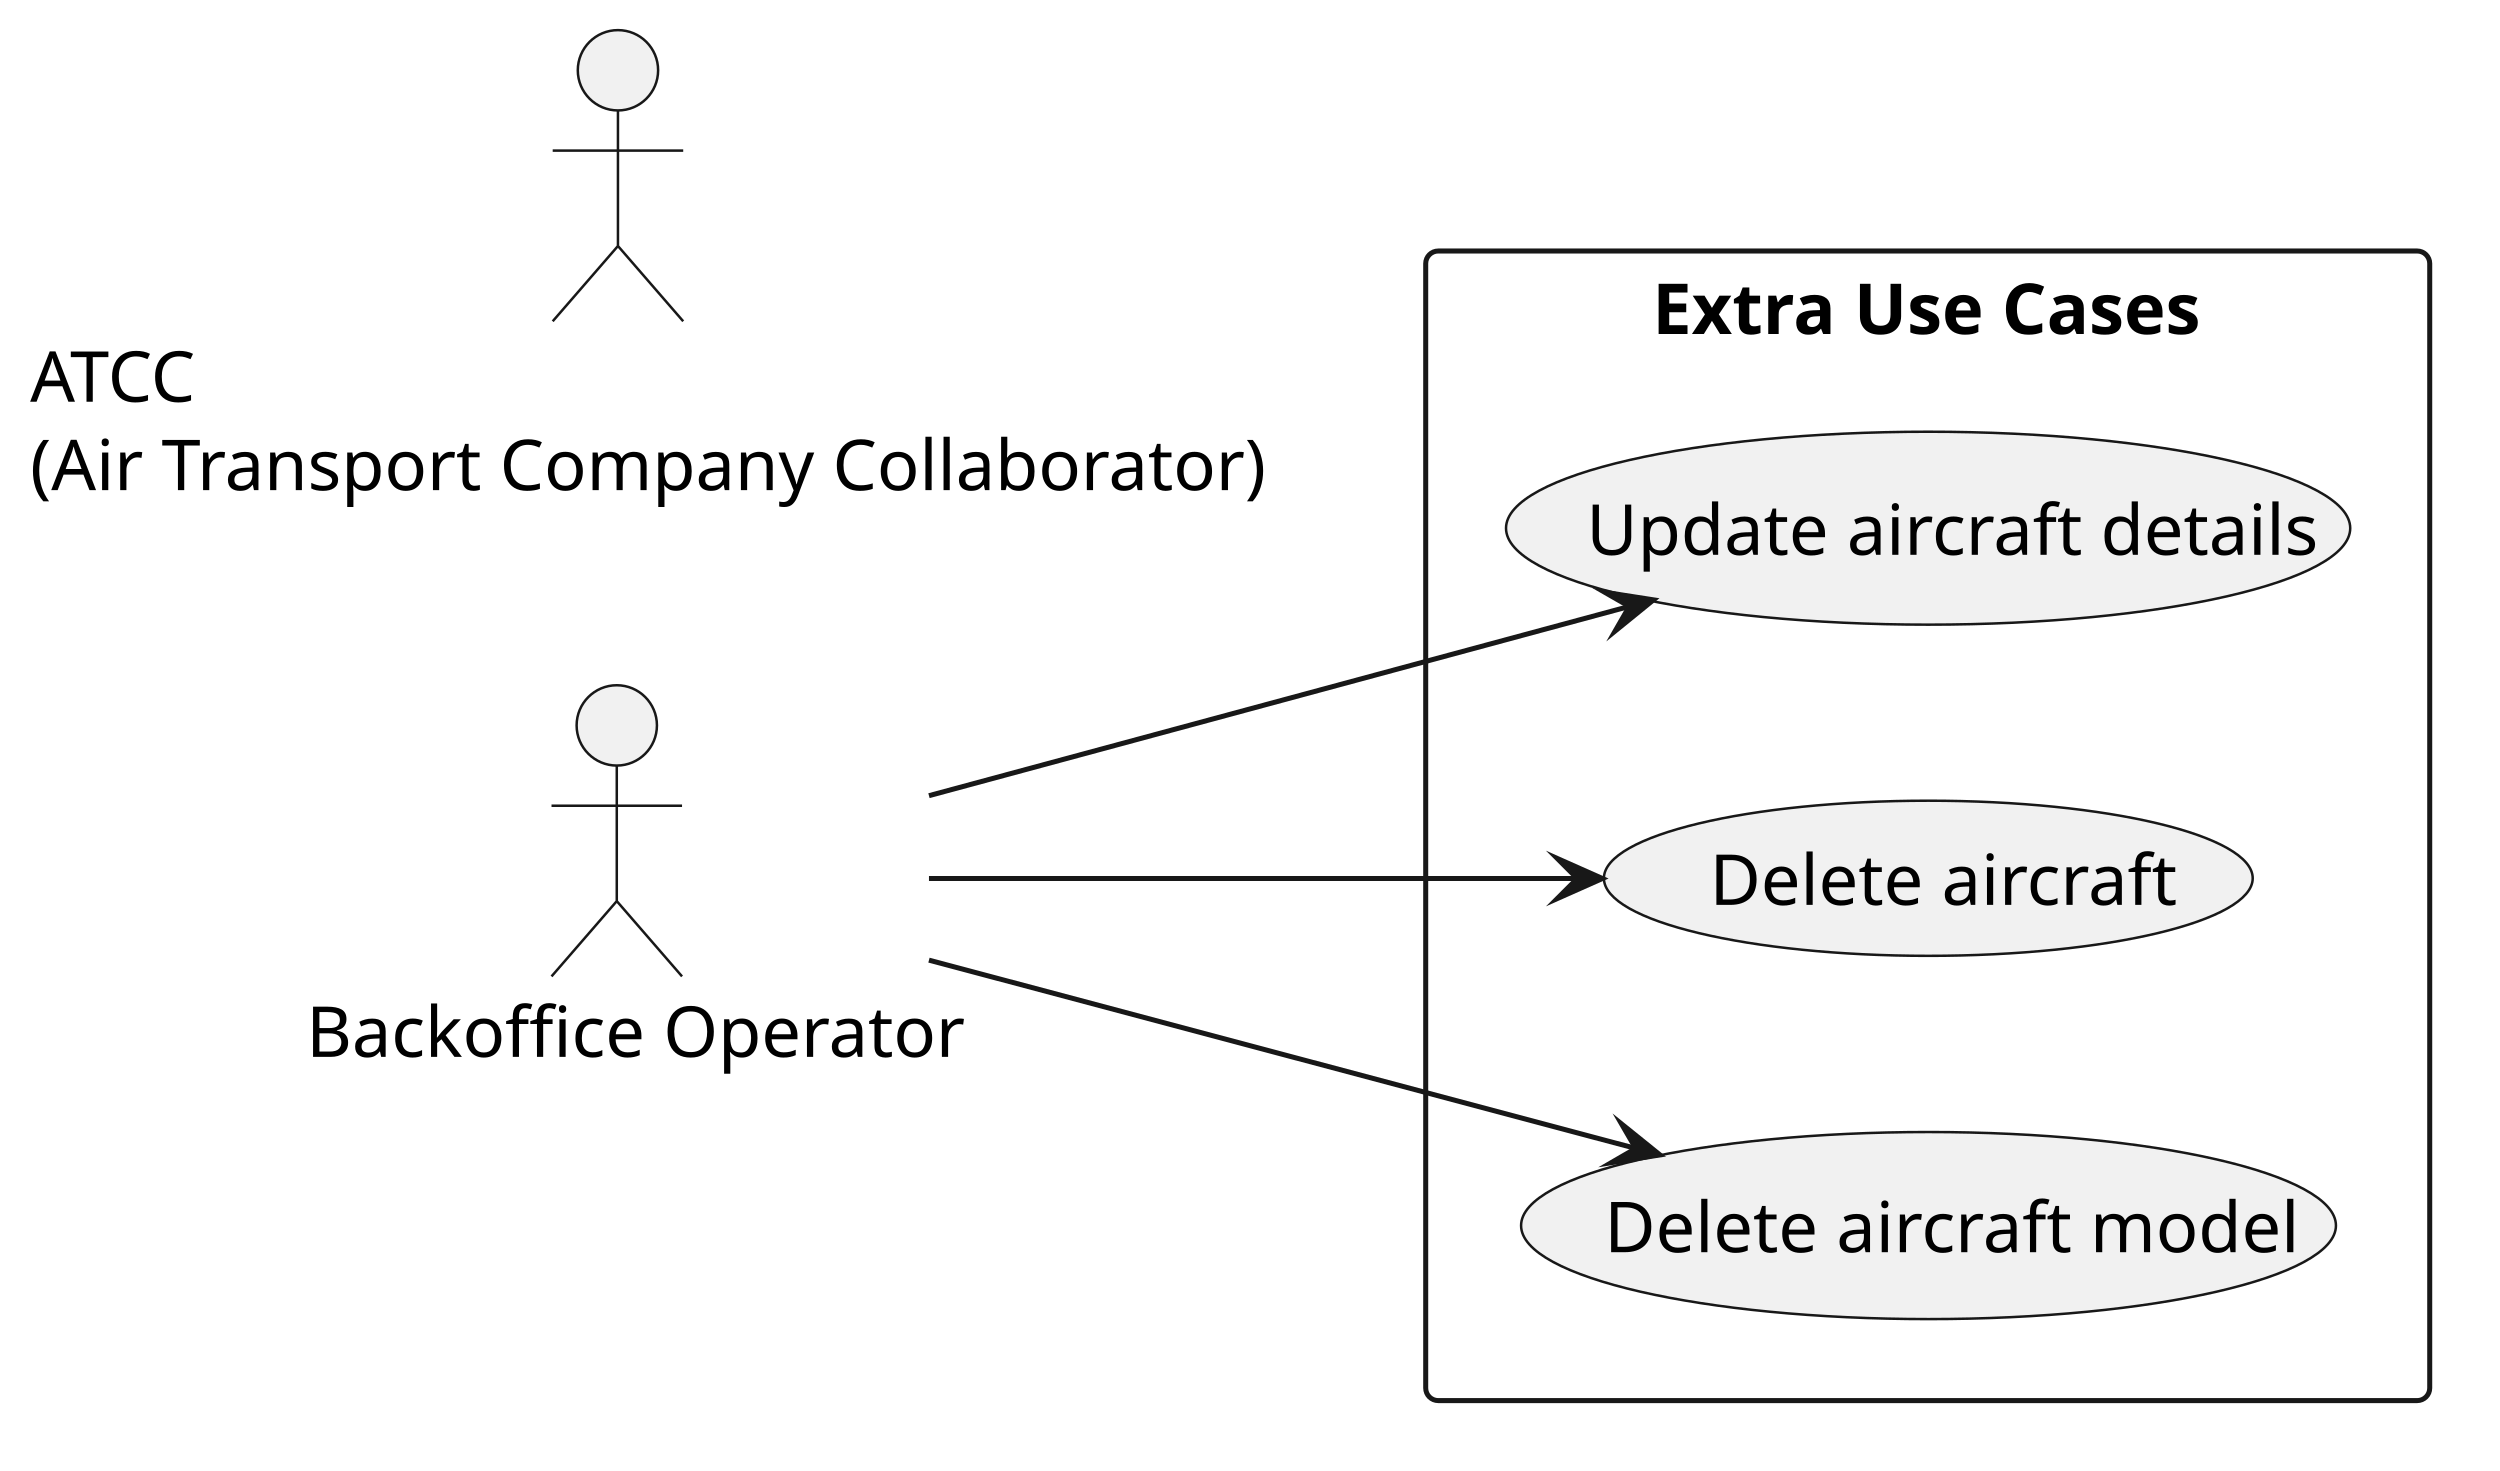
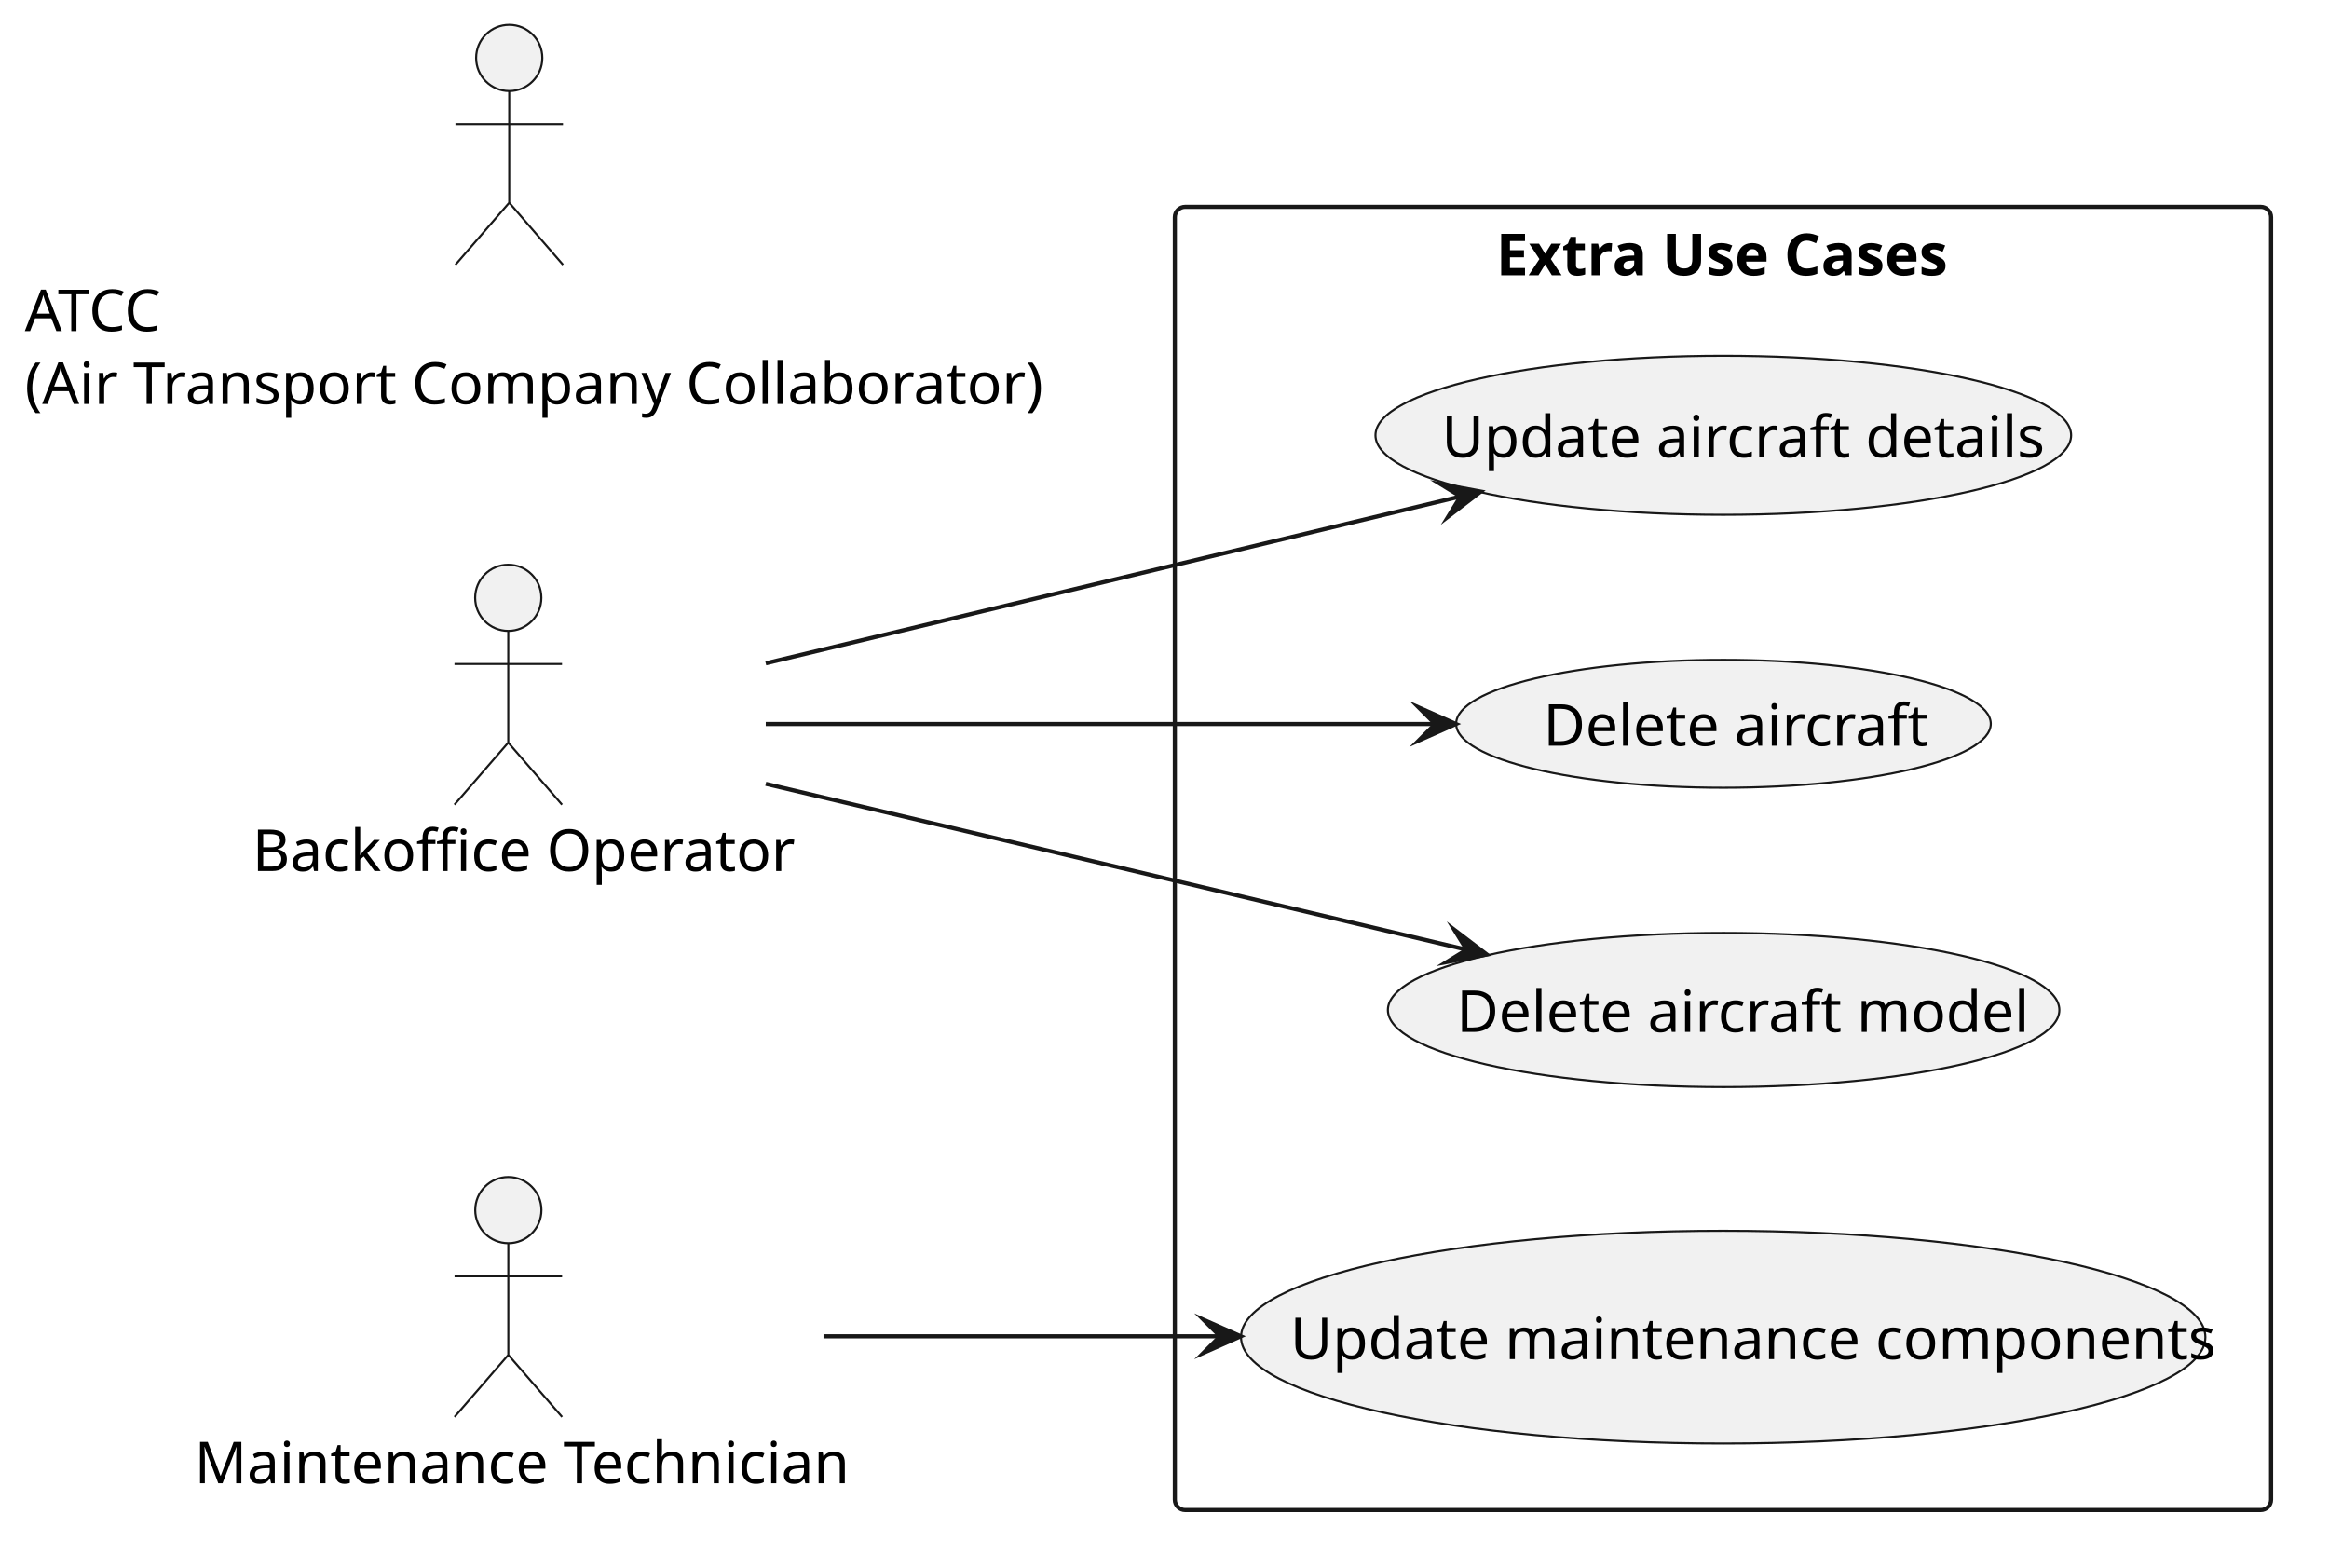
- <svg xmlns="http://www.w3.org/2000/svg" contentStyleType="text/css" data-diagram-type="DESCRIPTION" height="293px" preserveAspectRatio="none" style="width:498px;height:293px;background:#FFFFFF;" version="1.1" viewBox="0 0 498 293" width="498px" zoomAndPan="magnify">
+ <svg xmlns="http://www.w3.org/2000/svg" contentStyleType="text/css" data-diagram-type="DESCRIPTION" height="379px" preserveAspectRatio="none" style="width:563px;height:379px;background:#FFFFFF;" version="1.1" viewBox="0 0 563 379" width="563px" zoomAndPan="magnify">
  <defs />
  <g>
    <g class="cluster" data-qualified-name="Extra Use Cases" data-source-line="7" id="ent0003">
-       <rect fill="none" height="229" rx="2.5" ry="2.5" style="stroke:#181818;stroke-width:1;" width="200" x="284" y="50" />
-       <text fill="#000000" font-family="sans-serif" font-size="14" font-weight="700" lengthAdjust="spacing" textLength="109.737" x="329.131" y="66.533">Extra Use Cases</text>
+       <rect fill="none" height="315" rx="2.5" ry="2.5" style="stroke:#181818;stroke-width:1;" width="265" x="284" y="50" />
+       <text fill="#000000" font-family="sans-serif" font-size="14" font-weight="700" lengthAdjust="spacing" textLength="109.737" x="361.631" y="66.533">Extra Use Cases</text>
    </g>
    <g class="entity" data-qualified-name="Extra Use Cases.UC_UpdateAircraft" data-source-line="8" id="ent0004">
-       <ellipse cx="384.082" cy="105.216" fill="#F1F1F1" rx="84.082" ry="19.216" style="stroke:#181818;stroke-width:0.5;" />
-       <text fill="#000000" font-family="sans-serif" font-size="14" lengthAdjust="spacing" textLength="136.179" x="315.992" y="110.521">Update aircraft details</text>
+       <ellipse cx="416.582" cy="105.216" fill="#F1F1F1" rx="84.082" ry="19.216" style="stroke:#181818;stroke-width:0.5;" />
+       <text fill="#000000" font-family="sans-serif" font-size="14" lengthAdjust="spacing" textLength="136.179" x="348.492" y="110.521">Update aircraft details</text>
    </g>
    <g class="entity" data-qualified-name="Extra Use Cases.UC_DeleteAircraft" data-source-line="9" id="ent0005">
-       <ellipse cx="384.12" cy="174.952" fill="#F1F1F1" rx="64.621" ry="15.452" style="stroke:#181818;stroke-width:0.5;" />
-       <text fill="#000000" font-family="sans-serif" font-size="14" lengthAdjust="spacing" textLength="87.144" x="340.548" y="180.256">Delete aircraft</text>
+       <ellipse cx="416.62" cy="174.952" fill="#F1F1F1" rx="64.621" ry="15.452" style="stroke:#181818;stroke-width:0.5;" />
+       <text fill="#000000" font-family="sans-serif" font-size="14" lengthAdjust="spacing" textLength="87.144" x="373.048" y="180.256">Delete aircraft</text>
    </g>
    <g class="entity" data-qualified-name="Extra Use Cases.UC_DeleteAircraftModel" data-source-line="10" id="ent0006">
-       <ellipse cx="384.16" cy="244.132" fill="#F1F1F1" rx="81.16" ry="18.632" style="stroke:#181818;stroke-width:0.5;" />
-       <text fill="#000000" font-family="sans-serif" font-size="14" lengthAdjust="spacing" textLength="129.165" x="319.577" y="249.437">Delete aircraft model</text>
+       <ellipse cx="416.66" cy="244.132" fill="#F1F1F1" rx="81.16" ry="18.632" style="stroke:#181818;stroke-width:0.5;" />
+       <text fill="#000000" font-family="sans-serif" font-size="14" lengthAdjust="spacing" textLength="129.165" x="352.077" y="249.437">Delete aircraft model</text>
+     </g>
+     <g class="entity" data-qualified-name="Extra Use Cases.UC_UpdateMaintenance" data-source-line="11" id="ent0007">
+       <ellipse cx="416.559" cy="323.212" fill="#F1F1F1" rx="116.559" ry="25.712" style="stroke:#181818;stroke-width:0.5;" />
+       <text fill="#000000" font-family="sans-serif" font-size="14" lengthAdjust="spacing" textLength="209.357" x="311.88" y="328.517">Update maintenance components</text>
    </g>
    <g class="entity" data-qualified-name="BO" data-source-line="4" id="ent0001">
      <ellipse cx="122.862" cy="144.5" fill="#F1F1F1" rx="8" ry="8" style="stroke:#181818;stroke-width:0.5;" />
      <path d="M122.862,152.5 L122.862,179.5 M109.862,160.5 L135.862,160.5 M122.862,179.5 L109.862,194.5 M122.862,179.5 L135.862,194.5" fill="none" style="stroke:#181818;stroke-width:0.5;" />
      <text fill="#000000" font-family="sans-serif" font-size="14" lengthAdjust="spacing" textLength="123.724" x="61" y="210.533">Backoffice Operator</text>
    </g>
    <g class="entity" data-qualified-name="ATCC" data-source-line="5" id="ent0002">
      <ellipse cx="123.096" cy="14" fill="#F1F1F1" rx="8" ry="8" style="stroke:#181818;stroke-width:0.5;" />
      <path d="M123.096,22 L123.096,49 M110.096,30 L136.096,30 M123.096,49 L110.096,64 M123.096,49 L136.096,64" fill="none" style="stroke:#181818;stroke-width:0.5;" />
      <text fill="#000000" font-family="sans-serif" font-size="14" lengthAdjust="spacing" textLength="38.11" x="6" y="80.033">ATCC</text>
      <text fill="#000000" font-family="sans-serif" font-size="14" lengthAdjust="spacing" textLength="234.192" x="6" y="97.643">(Air Transport Company Collaborator)</text>
    </g>
-     <g class="link" data-entity-1="ent0001" data-entity-2="ent0004" data-link-type="dependency" data-source-line="13" id="lnk7">
-       <path d="M185.05,158.5 C228.87,146.66 282.533,132.155 324.553,120.795" fill="none" id="BO-to-UC_UpdateAircraft" style="stroke:#181818;stroke-width:1;" />
-       <polygon fill="#181818" points="329.38,119.49,319.648,117.977,324.553,120.795,321.736,125.7,329.38,119.49" style="stroke:#181818;stroke-width:1;stroke-linejoin:miter;stroke-miterlimit:10;" />
+     <g class="entity" data-qualified-name="Tech" data-source-line="17" id="ent0011">
+       <ellipse cx="122.879" cy="292.5" fill="#F1F1F1" rx="8" ry="8" style="stroke:#181818;stroke-width:0.5;" />
+       <path d="M122.879,300.5 L122.879,327.5 M109.879,308.5 L135.879,308.5 M122.879,327.5 L109.879,342.5 M122.879,327.5 L135.879,342.5" fill="none" style="stroke:#181818;stroke-width:0.5;" />
+       <text fill="#000000" font-family="sans-serif" font-size="14" lengthAdjust="spacing" textLength="151.758" x="47" y="358.533">Maintenance Technician</text>
    </g>
-     <g class="link" data-entity-1="ent0001" data-entity-2="ent0005" data-link-type="dependency" data-source-line="14" id="lnk8">
-       <path d="M185.05,175 C225.43,175 273.27,175 314.2,175" fill="none" id="BO-to-UC_DeleteAircraft" style="stroke:#181818;stroke-width:1;" />
-       <polygon fill="#181818" points="319.2,175,310.2,171,314.2,175,310.2,179,319.2,175" style="stroke:#181818;stroke-width:1;stroke-linejoin:miter;stroke-miterlimit:10;" />
+     <g class="link" data-entity-1="ent0001" data-entity-2="ent0004" data-link-type="dependency" data-source-line="14" id="lnk8">
+       <path d="M185.11,160.33 C236.03,148.1 303.178,131.978 353.078,119.988" fill="none" id="BO-to-UC_UpdateAircraft" style="stroke:#181818;stroke-width:1;" />
+       <polygon fill="#181818" points="357.94,118.82,348.255,117.033,353.078,119.988,350.124,124.812,357.94,118.82" style="stroke:#181818;stroke-width:1;stroke-linejoin:miter;stroke-miterlimit:10;" />
    </g>
-     <g class="link" data-entity-1="ent0001" data-entity-2="ent0006" data-link-type="dependency" data-source-line="15" id="lnk9">
-       <path d="M185.05,191.26 C229.32,203.06 283.729,217.553 325.839,228.773" fill="none" id="BO-to-UC_DeleteAircraftModel" style="stroke:#181818;stroke-width:1;" />
-       <polygon fill="#181818" points="330.67,230.06,323.003,223.878,325.839,228.773,320.944,231.608,330.67,230.06" style="stroke:#181818;stroke-width:1;stroke-linejoin:miter;stroke-miterlimit:10;" />
+     <g class="link" data-entity-1="ent0001" data-entity-2="ent0005" data-link-type="dependency" data-source-line="15" id="lnk9">
+       <path d="M185.11,175 C234.02,175 297.4,175 346.95,175" fill="none" id="BO-to-UC_DeleteAircraft" style="stroke:#181818;stroke-width:1;" />
+       <polygon fill="#181818" points="351.95,175,342.95,171,346.95,175,342.95,179,351.95,175" style="stroke:#181818;stroke-width:1;stroke-linejoin:miter;stroke-miterlimit:10;" />
+     </g>
+     <g class="link" data-entity-1="ent0001" data-entity-2="ent0006" data-link-type="dependency" data-source-line="16" id="lnk10">
+       <path d="M185.11,189.46 C236.53,201.64 304.594,217.749 354.544,229.569" fill="none" id="BO-to-UC_DeleteAircraftModel" style="stroke:#181818;stroke-width:1;" />
+       <polygon fill="#181818" points="359.41,230.72,351.573,224.755,354.544,229.569,349.731,232.54,359.41,230.72" style="stroke:#181818;stroke-width:1;stroke-linejoin:miter;stroke-miterlimit:10;" />
+     </g>
+     <g class="link" data-entity-1="ent0011" data-entity-2="ent0007" data-link-type="dependency" data-source-line="18" id="lnk12">
+       <path d="M199.07,323 C229.77,323 260.99,323 294.93,323" fill="none" id="Tech-to-UC_UpdateMaintenance" style="stroke:#181818;stroke-width:1;" />
+       <polygon fill="#181818" points="299.93,323,290.93,319,294.93,323,290.93,327,299.93,323" style="stroke:#181818;stroke-width:1;stroke-linejoin:miter;stroke-miterlimit:10;" />
    </g>
  </g>
</svg>
